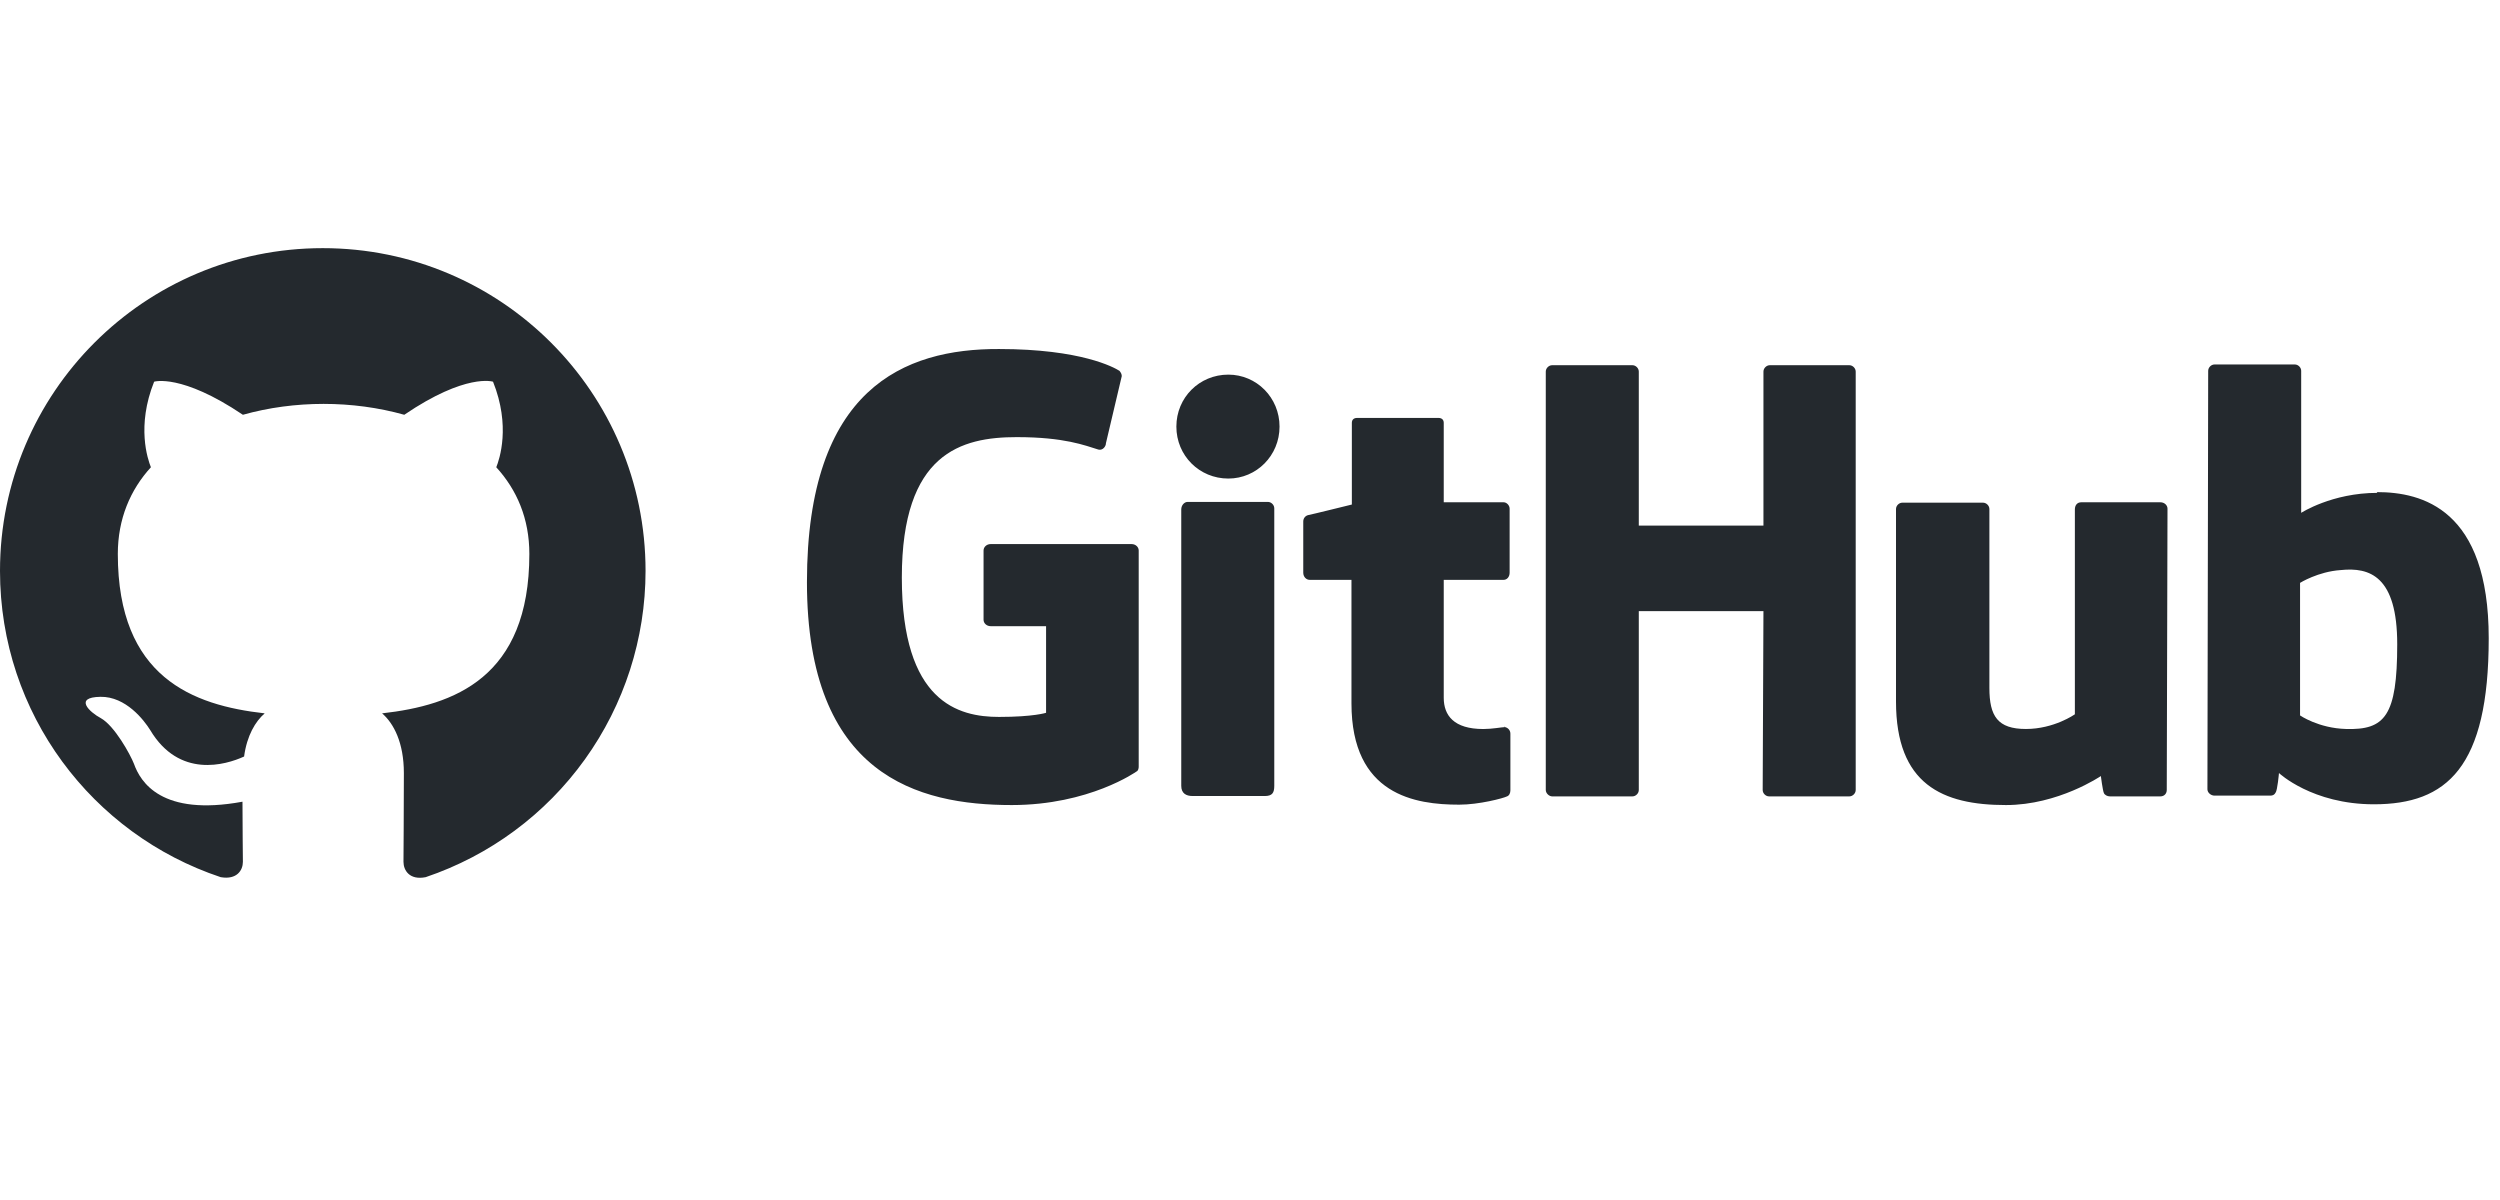
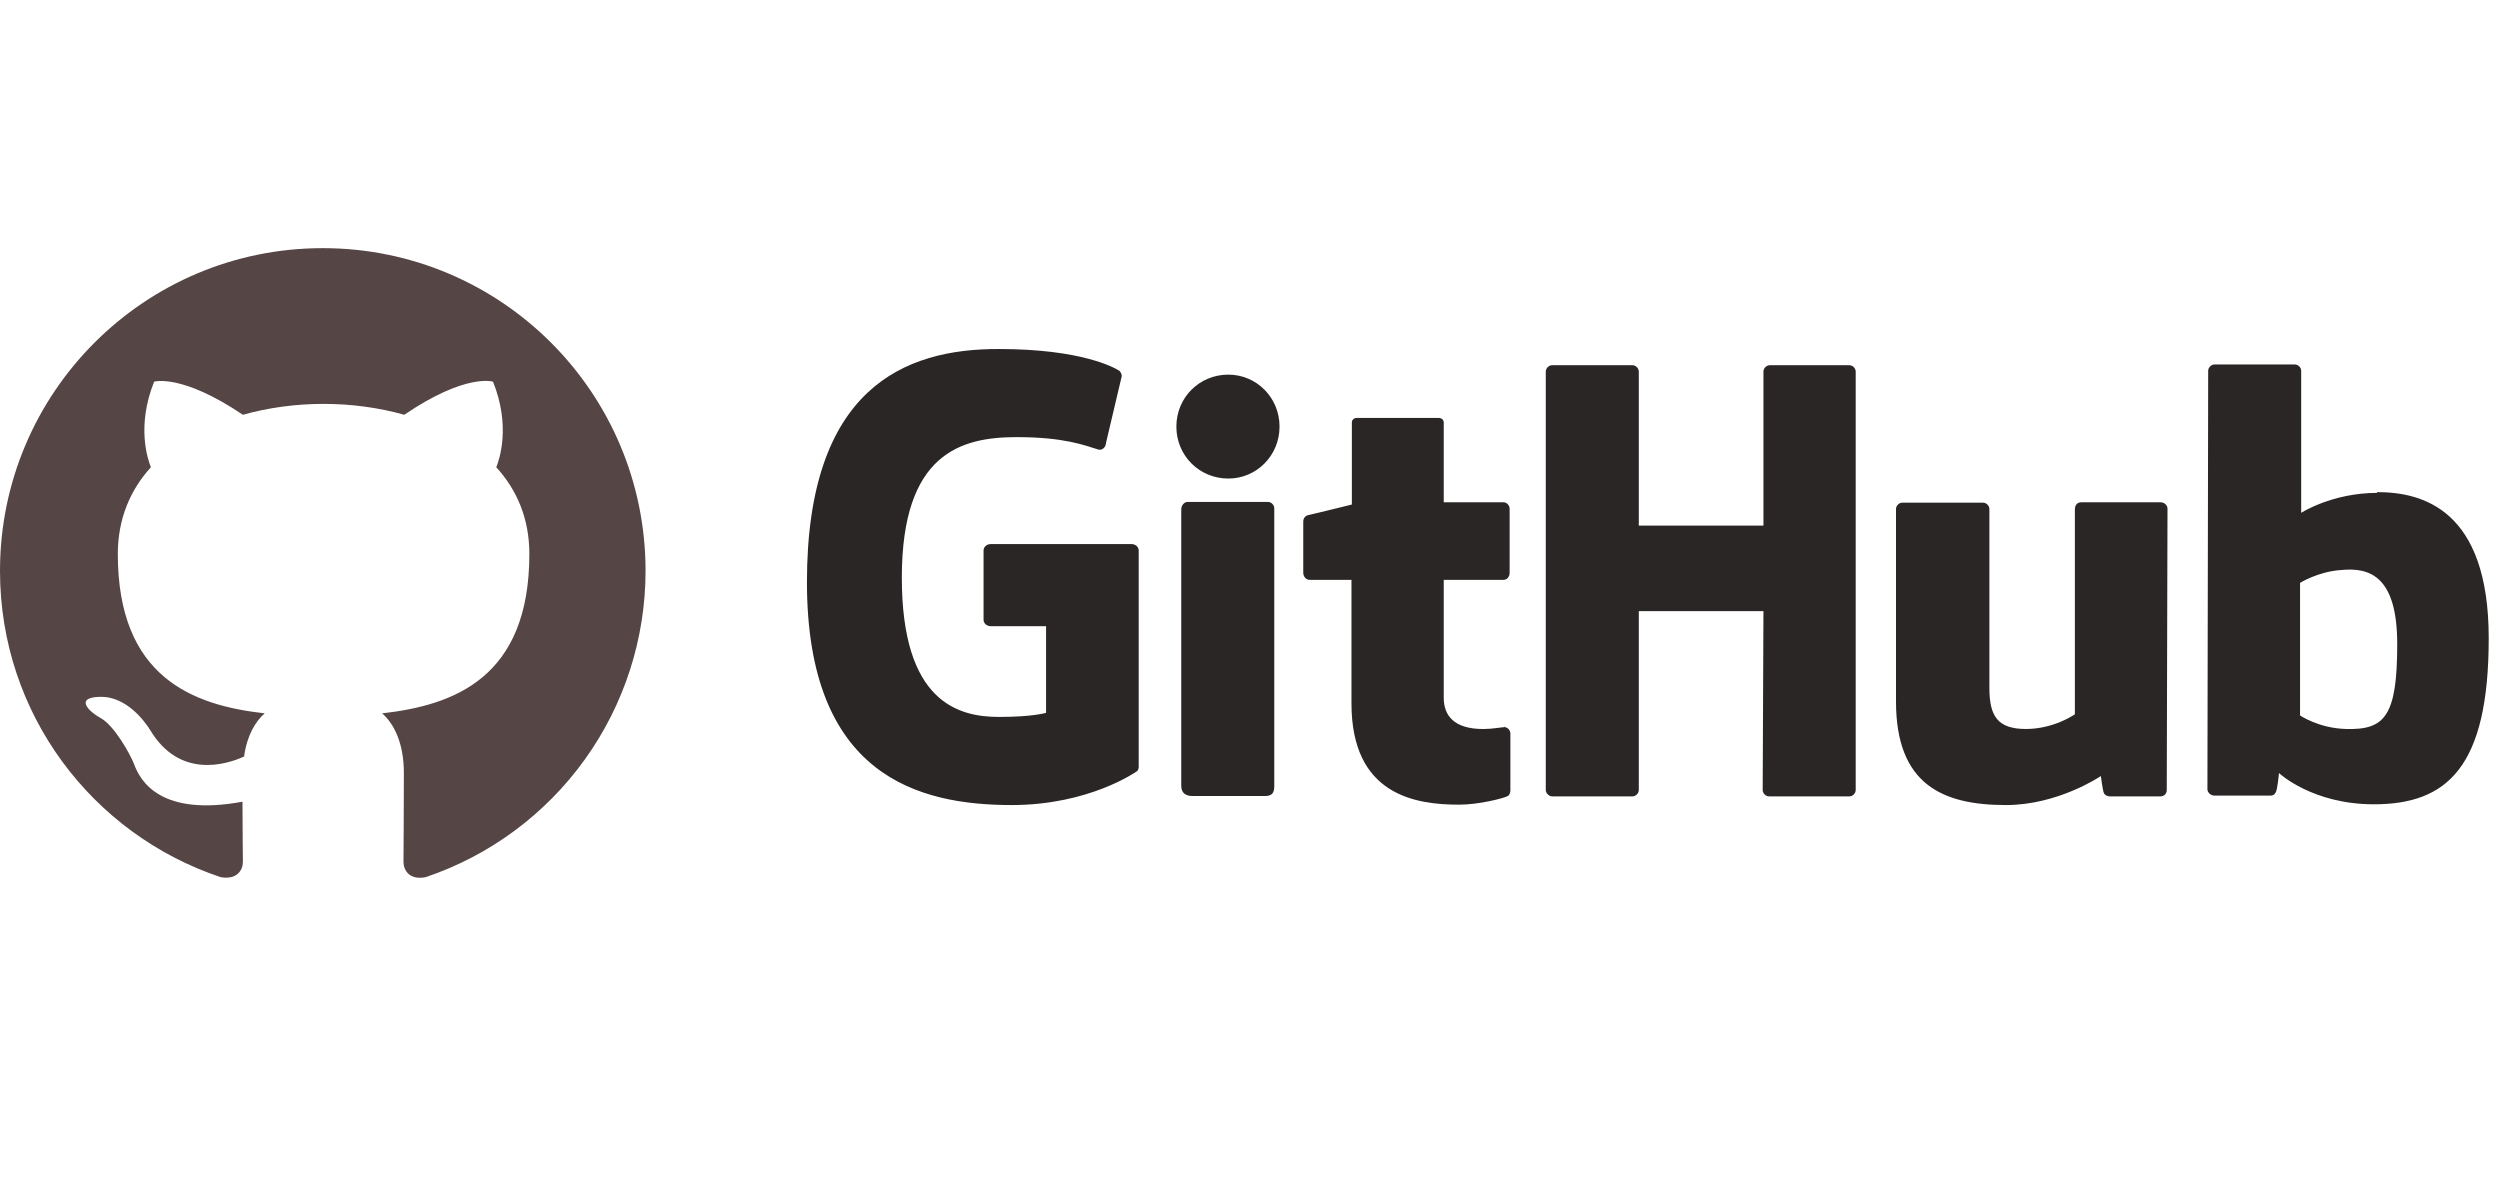
<svg xmlns="http://www.w3.org/2000/svg" width="100" height="48" fill="none" viewBox="0 0 135 48" id="github">
-   <path fill="#24292E" fill-rule="evenodd" d="M17.43 5C7.8 5 0 12.8 0 22.43C0 30.143 4.989 36.657 11.918 38.967C12.789 39.119 13.116 38.596 13.116 38.139C13.116 37.725 13.094 36.352 13.094 34.892C8.715 35.699 7.582 33.825 7.233 32.844C7.037 32.343 6.188 30.796 5.447 30.382C4.837 30.056 3.965 29.25 5.425 29.228C6.798 29.206 7.778 30.491 8.105 31.014C9.674 33.651 12.179 32.91 13.181 32.452C13.334 31.319 13.791 30.557 14.293 30.121C10.414 29.685 6.362 28.182 6.362 21.515C6.362 19.619 7.037 18.051 8.149 16.831C7.974 16.395 7.364 14.608 8.323 12.212C8.323 12.212 9.783 11.754 13.116 13.998C14.511 13.606 15.992 13.41 17.474 13.41C18.955 13.41 20.437 13.606 21.831 13.998C25.165 11.732 26.624 12.212 26.624 12.212C27.583 14.608 26.973 16.395 26.799 16.831C27.91 18.051 28.585 19.598 28.585 21.515C28.585 28.204 24.511 29.685 20.633 30.121C21.265 30.666 21.809 31.712 21.809 33.346C21.809 35.677 21.788 37.55 21.788 38.139C21.788 38.596 22.114 39.141 22.986 38.967C26.446 37.799 29.453 35.575 31.583 32.608C33.713 29.642 34.859 26.082 34.86 22.43C34.86 12.8 27.06 5 17.43 5Z" clip-rule="evenodd" />
-   <path fill="#24292E" d="M81.256 30.843H81.215C81.233 30.843 81.246 30.863 81.264 30.865H81.276L81.256 30.845V30.843ZM81.264 30.865C81.075 30.867 80.599 30.967 80.097 30.967C78.51 30.967 77.962 30.235 77.962 29.279V22.912H81.195C81.378 22.912 81.52 22.75 81.52 22.526V19.069C81.52 18.886 81.357 18.723 81.195 18.723H77.962V14.433C77.962 14.27 77.86 14.168 77.677 14.168H73.284C73.101 14.168 73 14.27 73 14.433V18.845C73 18.845 70.783 19.394 70.641 19.415C70.478 19.455 70.376 19.598 70.376 19.76V22.526C70.376 22.75 70.539 22.912 70.722 22.912H72.979V29.582C72.979 34.544 76.436 35.052 78.795 35.052C79.873 35.052 81.174 34.707 81.378 34.605C81.5 34.564 81.561 34.422 81.561 34.28V31.229C81.564 31.143 81.535 31.058 81.481 30.991C81.426 30.924 81.349 30.878 81.264 30.863V30.865ZM129.45 26.39C129.45 22.709 127.965 22.221 126.399 22.384C125.179 22.465 124.203 23.075 124.203 23.075V30.233C124.203 30.233 125.2 30.924 126.684 30.965C128.779 31.026 129.45 30.274 129.45 26.39ZM134.391 26.064C134.391 33.039 132.134 35.032 128.189 35.032C124.854 35.032 123.064 33.344 123.064 33.344C123.064 33.344 122.983 34.28 122.881 34.402C122.82 34.524 122.719 34.564 122.597 34.564H119.587C119.384 34.564 119.201 34.402 119.201 34.219L119.242 11.626C119.242 11.443 119.404 11.281 119.587 11.281H123.919C124.102 11.281 124.264 11.443 124.264 11.626V19.293C124.264 19.293 125.932 18.215 128.372 18.215L128.352 18.174C130.792 18.174 134.391 19.089 134.391 26.064ZM116.659 18.723H112.389C112.165 18.723 112.043 18.886 112.043 19.11V30.172C112.043 30.172 110.924 30.965 109.399 30.965C107.874 30.965 107.427 30.274 107.427 28.748V19.089C107.427 18.906 107.264 18.744 107.081 18.744H102.729C102.546 18.744 102.384 18.906 102.384 19.089V29.481C102.384 33.954 104.885 35.073 108.322 35.073C111.148 35.073 113.446 33.507 113.446 33.507C113.446 33.507 113.548 34.3 113.609 34.422C113.649 34.524 113.792 34.605 113.934 34.605H116.659C116.883 34.605 117.005 34.442 117.005 34.259L117.045 19.069C117.045 18.886 116.883 18.723 116.659 18.723ZM68.465 18.703H64.134C63.951 18.703 63.788 18.886 63.788 19.11V34.036C63.788 34.442 64.052 34.585 64.398 34.585H68.302C68.709 34.585 68.811 34.402 68.811 34.036V19.049C68.811 18.866 68.648 18.703 68.465 18.703ZM66.33 11.83C64.764 11.83 63.524 13.07 63.524 14.636C63.524 16.202 64.764 17.442 66.33 17.442C67.855 17.442 69.095 16.202 69.095 14.636C69.095 13.07 67.855 11.83 66.33 11.83ZM99.862 11.321H95.572C95.389 11.321 95.226 11.484 95.226 11.667V19.984H88.495V11.667C88.495 11.484 88.332 11.321 88.149 11.321H83.818C83.635 11.321 83.472 11.484 83.472 11.667V34.259C83.472 34.442 83.655 34.605 83.818 34.605H88.149C88.332 34.605 88.495 34.442 88.495 34.259V24.6H95.226L95.185 34.259C95.185 34.442 95.348 34.605 95.531 34.605H99.862C100.045 34.605 100.208 34.442 100.208 34.259V11.667C100.208 11.484 100.045 11.321 99.862 11.321ZM61.49 21.326V32.998C61.49 33.08 61.47 33.222 61.368 33.263C61.368 33.263 58.826 35.073 54.637 35.073C49.574 35.073 43.575 33.487 43.575 23.034C43.575 12.582 48.821 10.427 53.946 10.447C58.379 10.447 60.168 11.443 60.453 11.626C60.534 11.728 60.575 11.809 60.575 11.911L59.721 15.531C59.721 15.714 59.538 15.938 59.314 15.877C58.582 15.653 57.484 15.205 54.902 15.205C51.912 15.205 48.699 16.059 48.699 22.79C48.699 29.521 51.75 30.314 53.946 30.314C55.817 30.314 56.488 30.091 56.488 30.091V25.414H53.498C53.275 25.414 53.112 25.251 53.112 25.068V21.326C53.112 21.143 53.275 20.98 53.498 20.98H61.104C61.327 20.98 61.49 21.143 61.49 21.326Z" />
+   <path fill="#564545" fill-rule="evenodd" d="M17.43 5C7.8 5 0 12.8 0 22.43C0 30.143 4.989 36.657 11.918 38.967C12.789 39.119 13.116 38.596 13.116 38.139C13.116 37.725 13.094 36.352 13.094 34.892C8.715 35.699 7.582 33.825 7.233 32.844C7.037 32.343 6.188 30.796 5.447 30.382C4.837 30.056 3.965 29.25 5.425 29.228C6.798 29.206 7.778 30.491 8.105 31.014C9.674 33.651 12.179 32.91 13.181 32.452C13.334 31.319 13.791 30.557 14.293 30.121C10.414 29.685 6.362 28.182 6.362 21.515C6.362 19.619 7.037 18.051 8.149 16.831C7.974 16.395 7.364 14.608 8.323 12.212C8.323 12.212 9.783 11.754 13.116 13.998C14.511 13.606 15.992 13.41 17.474 13.41C18.955 13.41 20.437 13.606 21.831 13.998C25.165 11.732 26.624 12.212 26.624 12.212C27.583 14.608 26.973 16.395 26.799 16.831C27.91 18.051 28.585 19.598 28.585 21.515C28.585 28.204 24.511 29.685 20.633 30.121C21.265 30.666 21.809 31.712 21.809 33.346C21.809 35.677 21.788 37.55 21.788 38.139C21.788 38.596 22.114 39.141 22.986 38.967C26.446 37.799 29.453 35.575 31.583 32.608C33.713 29.642 34.859 26.082 34.86 22.43C34.86 12.8 27.06 5 17.43 5Z" clip-rule="evenodd" />
+   <path fill="#2b2626" d="M81.256 30.843H81.215C81.233 30.843 81.246 30.863 81.264 30.865H81.276L81.256 30.845V30.843ZM81.264 30.865C81.075 30.867 80.599 30.967 80.097 30.967C78.51 30.967 77.962 30.235 77.962 29.279V22.912H81.195C81.378 22.912 81.52 22.75 81.52 22.526V19.069C81.52 18.886 81.357 18.723 81.195 18.723H77.962V14.433C77.962 14.27 77.86 14.168 77.677 14.168H73.284C73.101 14.168 73 14.27 73 14.433V18.845C73 18.845 70.783 19.394 70.641 19.415C70.478 19.455 70.376 19.598 70.376 19.76V22.526C70.376 22.75 70.539 22.912 70.722 22.912H72.979V29.582C72.979 34.544 76.436 35.052 78.795 35.052C79.873 35.052 81.174 34.707 81.378 34.605C81.5 34.564 81.561 34.422 81.561 34.28V31.229C81.564 31.143 81.535 31.058 81.481 30.991C81.426 30.924 81.349 30.878 81.264 30.863V30.865ZM129.45 26.39C129.45 22.709 127.965 22.221 126.399 22.384C125.179 22.465 124.203 23.075 124.203 23.075V30.233C124.203 30.233 125.2 30.924 126.684 30.965C128.779 31.026 129.45 30.274 129.45 26.39ZM134.391 26.064C134.391 33.039 132.134 35.032 128.189 35.032C124.854 35.032 123.064 33.344 123.064 33.344C123.064 33.344 122.983 34.28 122.881 34.402C122.82 34.524 122.719 34.564 122.597 34.564H119.587C119.384 34.564 119.201 34.402 119.201 34.219L119.242 11.626C119.242 11.443 119.404 11.281 119.587 11.281H123.919C124.102 11.281 124.264 11.443 124.264 11.626V19.293C124.264 19.293 125.932 18.215 128.372 18.215L128.352 18.174C130.792 18.174 134.391 19.089 134.391 26.064ZM116.659 18.723H112.389C112.165 18.723 112.043 18.886 112.043 19.11V30.172C112.043 30.172 110.924 30.965 109.399 30.965C107.874 30.965 107.427 30.274 107.427 28.748V19.089C107.427 18.906 107.264 18.744 107.081 18.744H102.729C102.546 18.744 102.384 18.906 102.384 19.089V29.481C102.384 33.954 104.885 35.073 108.322 35.073C111.148 35.073 113.446 33.507 113.446 33.507C113.446 33.507 113.548 34.3 113.609 34.422C113.649 34.524 113.792 34.605 113.934 34.605H116.659C116.883 34.605 117.005 34.442 117.005 34.259L117.045 19.069C117.045 18.886 116.883 18.723 116.659 18.723ZM68.465 18.703H64.134C63.951 18.703 63.788 18.886 63.788 19.11V34.036C63.788 34.442 64.052 34.585 64.398 34.585H68.302C68.709 34.585 68.811 34.402 68.811 34.036V19.049C68.811 18.866 68.648 18.703 68.465 18.703ZM66.33 11.83C64.764 11.83 63.524 13.07 63.524 14.636C63.524 16.202 64.764 17.442 66.33 17.442C67.855 17.442 69.095 16.202 69.095 14.636C69.095 13.07 67.855 11.83 66.33 11.83ZM99.862 11.321H95.572C95.389 11.321 95.226 11.484 95.226 11.667V19.984H88.495V11.667C88.495 11.484 88.332 11.321 88.149 11.321H83.818C83.635 11.321 83.472 11.484 83.472 11.667V34.259C83.472 34.442 83.655 34.605 83.818 34.605H88.149C88.332 34.605 88.495 34.442 88.495 34.259V24.6H95.226L95.185 34.259C95.185 34.442 95.348 34.605 95.531 34.605H99.862C100.045 34.605 100.208 34.442 100.208 34.259V11.667C100.208 11.484 100.045 11.321 99.862 11.321ZM61.49 21.326V32.998C61.49 33.08 61.47 33.222 61.368 33.263C61.368 33.263 58.826 35.073 54.637 35.073C49.574 35.073 43.575 33.487 43.575 23.034C43.575 12.582 48.821 10.427 53.946 10.447C58.379 10.447 60.168 11.443 60.453 11.626C60.534 11.728 60.575 11.809 60.575 11.911L59.721 15.531C59.721 15.714 59.538 15.938 59.314 15.877C58.582 15.653 57.484 15.205 54.902 15.205C51.912 15.205 48.699 16.059 48.699 22.79C48.699 29.521 51.75 30.314 53.946 30.314C55.817 30.314 56.488 30.091 56.488 30.091V25.414H53.498C53.275 25.414 53.112 25.251 53.112 25.068V21.326C53.112 21.143 53.275 20.98 53.498 20.98H61.104C61.327 20.98 61.49 21.143 61.49 21.326Z" />
</svg>
